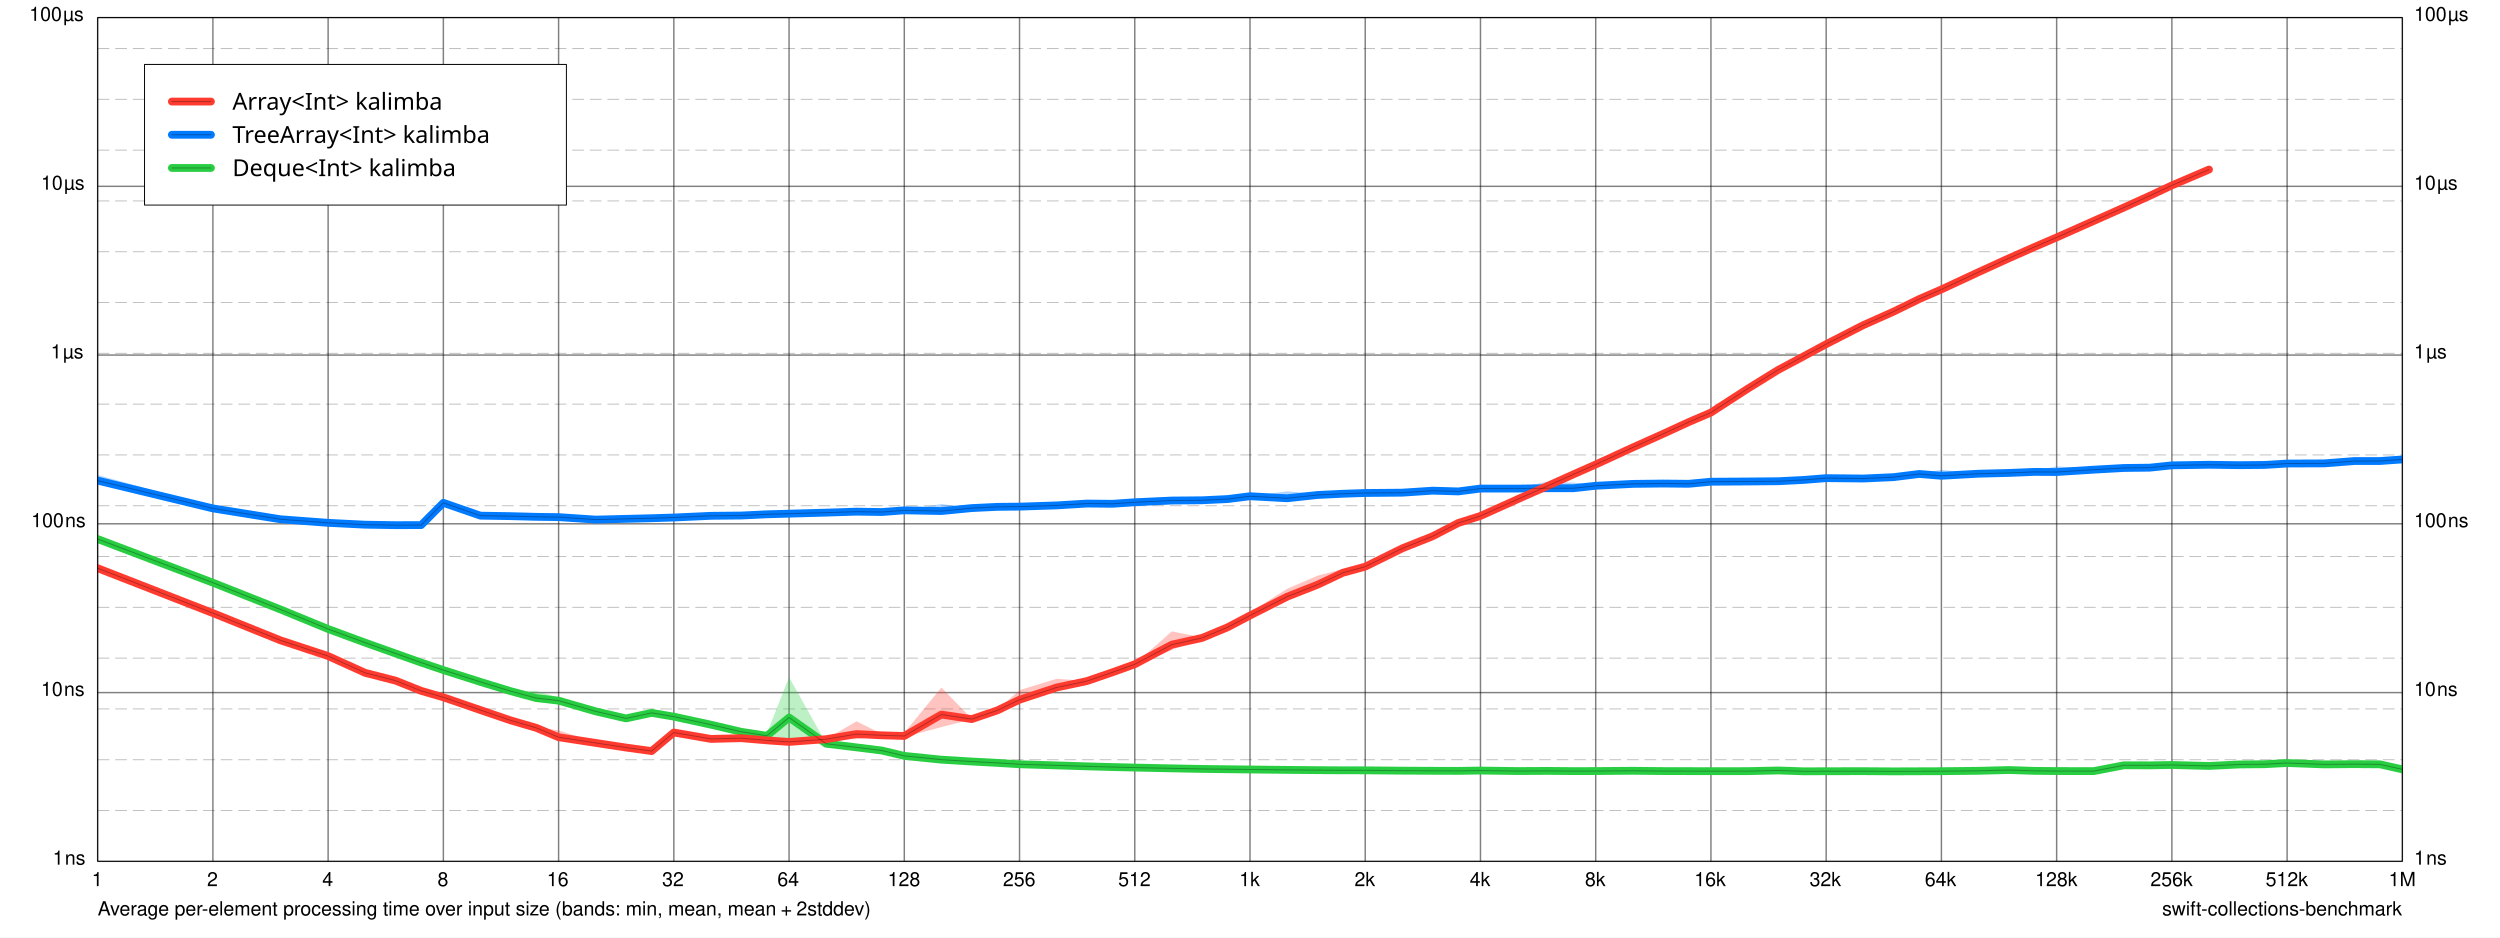
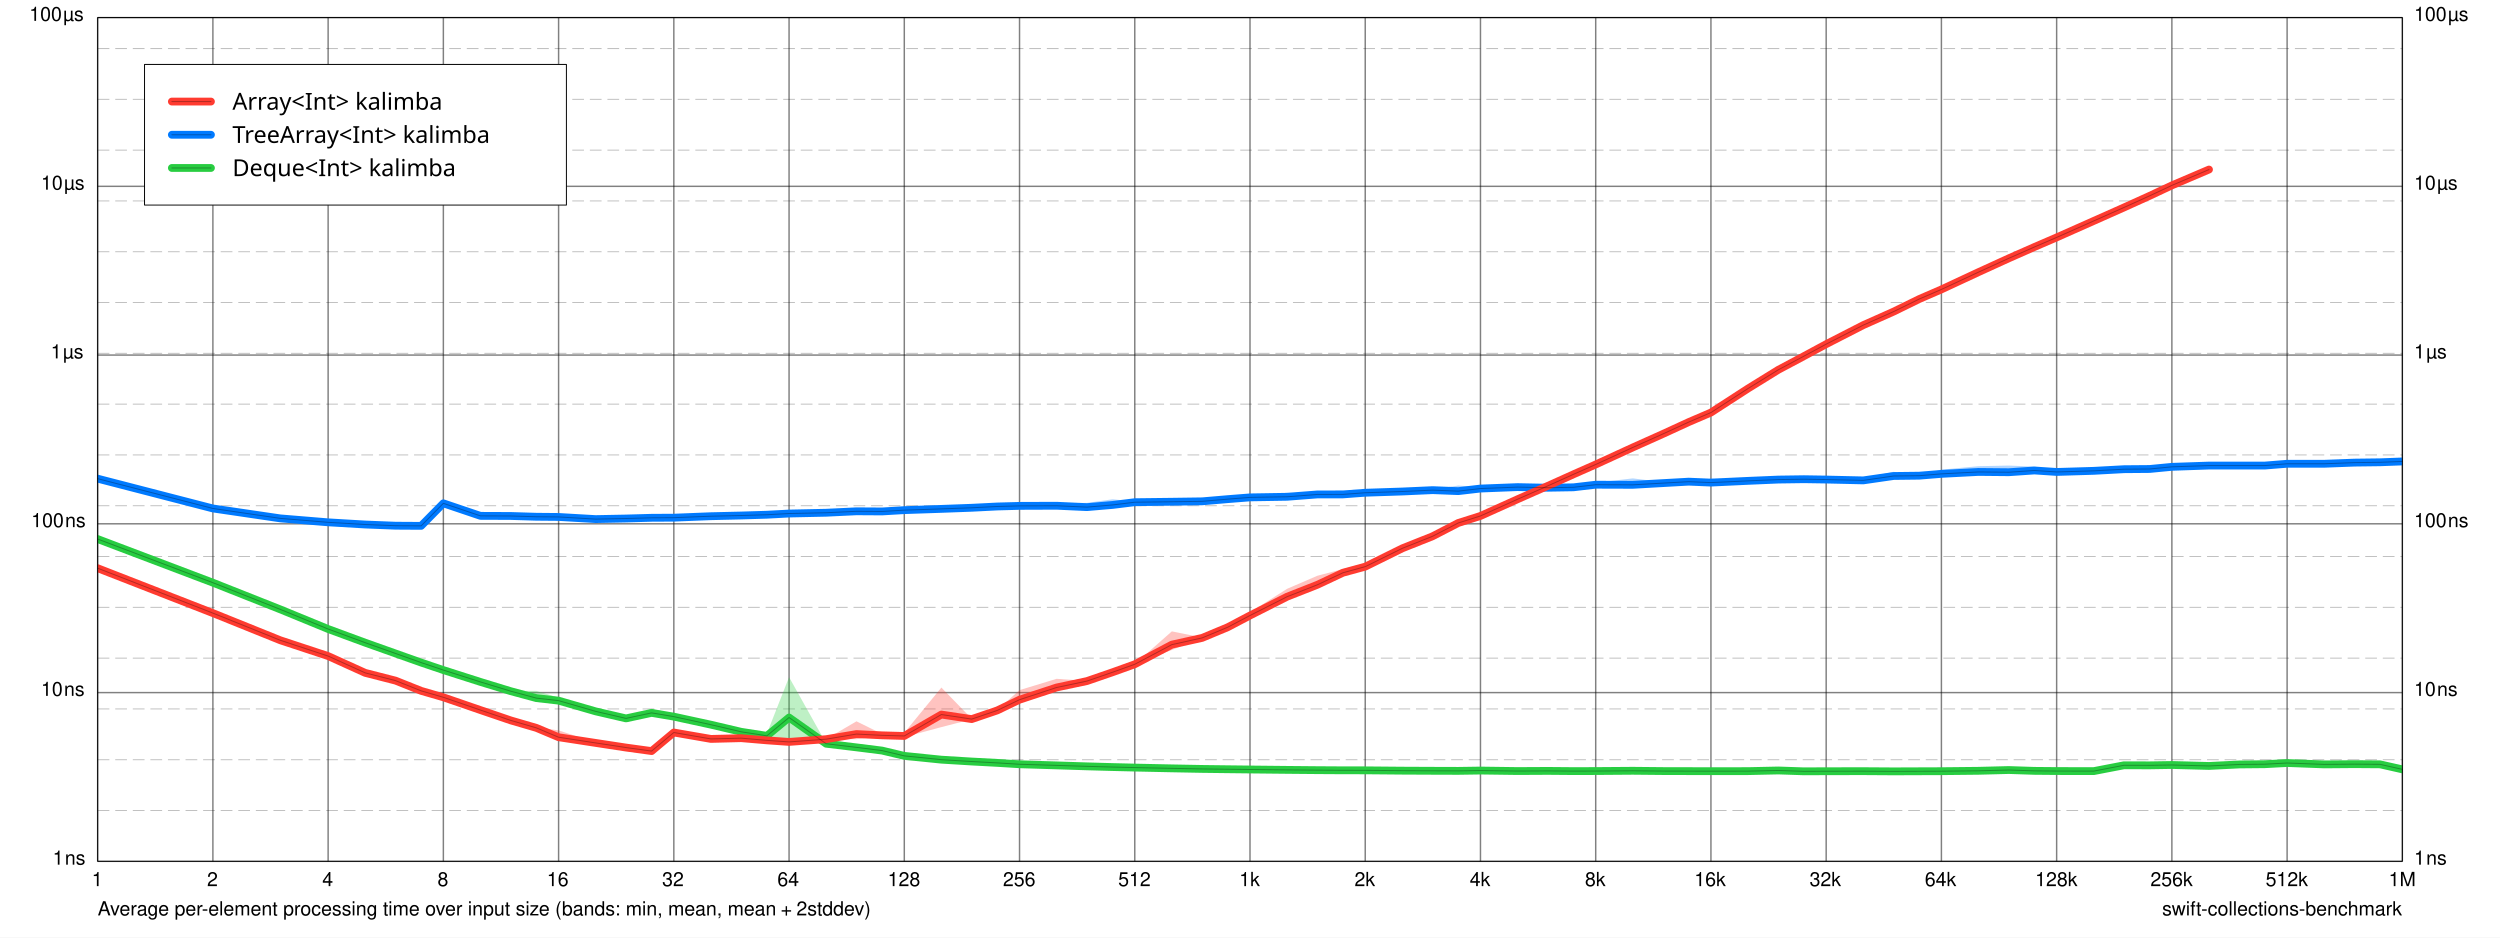
<svg xmlns="http://www.w3.org/2000/svg" xmlns:xlink="http://www.w3.org/1999/xlink" width="1280.0px" height="480.0px" viewBox="0.0 0.0 1280.0 480.0" version="1.1">
  <path d="M 0 0 L 0 480 L 1280 480 L 1280 0 z" fill="#FFFFFF" fill-opacity="1.0" stroke="none" />
  <text x="50" y="468.7" font-family="Helvetica" font-size="10" font-weight="normal" font-style="normal" fill="#000000" fill-opacity="1">Average per-element processing time over input size (bands: min, mean, mean + 2stddev)</text>
  <a xlink:href="https://github.com/apple/swift-collections-benchmark">
    <text x="1107" y="468.7" font-family="Helvetica" font-size="10" font-weight="normal" font-style="normal" fill="#000000" fill-opacity="1">swift-collections-benchmark</text>
  </a>
  <path d="M 50 9 L 50 441" fill="none" stroke-width="0.75" stroke="#000000" stroke-opacity="0.498" stroke-linecap="butt" stroke-linejoin="round" />
  <text x="47" y="453.7" font-family="Helvetica" font-size="10" font-weight="normal" font-style="normal" fill="#000000" fill-opacity="1">1</text>
  <path d="M 109 9 L 109 441" fill="none" stroke-width="0.75" stroke="#000000" stroke-opacity="0.498" stroke-linecap="butt" stroke-linejoin="round" />
  <text x="106" y="453.7" font-family="Helvetica" font-size="10" font-weight="normal" font-style="normal" fill="#000000" fill-opacity="1">2</text>
  <path d="M 168 9 L 168 441" fill="none" stroke-width="0.75" stroke="#000000" stroke-opacity="0.498" stroke-linecap="butt" stroke-linejoin="round" />
  <text x="165" y="453.7" font-family="Helvetica" font-size="10" font-weight="normal" font-style="normal" fill="#000000" fill-opacity="1">4</text>
  <path d="M 227 9 L 227 441" fill="none" stroke-width="0.75" stroke="#000000" stroke-opacity="0.498" stroke-linecap="butt" stroke-linejoin="round" />
  <text x="224" y="453.7" font-family="Helvetica" font-size="10" font-weight="normal" font-style="normal" fill="#000000" fill-opacity="1">8</text>
  <path d="M 286 9 L 286 441" fill="none" stroke-width="0.75" stroke="#000000" stroke-opacity="0.498" stroke-linecap="butt" stroke-linejoin="round" />
  <text x="280" y="453.7" font-family="Helvetica" font-size="10" font-weight="normal" font-style="normal" fill="#000000" fill-opacity="1">16</text>
  <path d="M 345 9 L 345 441" fill="none" stroke-width="0.75" stroke="#000000" stroke-opacity="0.498" stroke-linecap="butt" stroke-linejoin="round" />
  <text x="339" y="453.7" font-family="Helvetica" font-size="10" font-weight="normal" font-style="normal" fill="#000000" fill-opacity="1">32</text>
  <path d="M 404 9 L 404 441" fill="none" stroke-width="0.75" stroke="#000000" stroke-opacity="0.498" stroke-linecap="butt" stroke-linejoin="round" />
  <text x="398" y="453.7" font-family="Helvetica" font-size="10" font-weight="normal" font-style="normal" fill="#000000" fill-opacity="1">64</text>
  <path d="M 463 9 L 463 441" fill="none" stroke-width="0.75" stroke="#000000" stroke-opacity="0.498" stroke-linecap="butt" stroke-linejoin="round" />
  <text x="454.5" y="453.7" font-family="Helvetica" font-size="10" font-weight="normal" font-style="normal" fill="#000000" fill-opacity="1">128</text>
  <path d="M 522 9 L 522 441" fill="none" stroke-width="0.75" stroke="#000000" stroke-opacity="0.498" stroke-linecap="butt" stroke-linejoin="round" />
  <text x="513.5" y="453.7" font-family="Helvetica" font-size="10" font-weight="normal" font-style="normal" fill="#000000" fill-opacity="1">256</text>
  <path d="M 581 9 L 581 441" fill="none" stroke-width="0.75" stroke="#000000" stroke-opacity="0.498" stroke-linecap="butt" stroke-linejoin="round" />
  <text x="572.5" y="453.7" font-family="Helvetica" font-size="10" font-weight="normal" font-style="normal" fill="#000000" fill-opacity="1">512</text>
  <path d="M 640 9 L 640 441" fill="none" stroke-width="0.75" stroke="#000000" stroke-opacity="0.498" stroke-linecap="butt" stroke-linejoin="round" />
  <text x="634.5" y="453.7" font-family="Helvetica" font-size="10" font-weight="normal" font-style="normal" fill="#000000" fill-opacity="1">1k</text>
  <path d="M 699 9 L 699 441" fill="none" stroke-width="0.75" stroke="#000000" stroke-opacity="0.498" stroke-linecap="butt" stroke-linejoin="round" />
  <text x="693.5" y="453.7" font-family="Helvetica" font-size="10" font-weight="normal" font-style="normal" fill="#000000" fill-opacity="1">2k</text>
  <path d="M 758 9 L 758 441" fill="none" stroke-width="0.75" stroke="#000000" stroke-opacity="0.498" stroke-linecap="butt" stroke-linejoin="round" />
  <text x="752.5" y="453.7" font-family="Helvetica" font-size="10" font-weight="normal" font-style="normal" fill="#000000" fill-opacity="1">4k</text>
  <path d="M 817 9 L 817 441" fill="none" stroke-width="0.75" stroke="#000000" stroke-opacity="0.498" stroke-linecap="butt" stroke-linejoin="round" />
  <text x="811.5" y="453.7" font-family="Helvetica" font-size="10" font-weight="normal" font-style="normal" fill="#000000" fill-opacity="1">8k</text>
  <path d="M 876 9 L 876 441" fill="none" stroke-width="0.75" stroke="#000000" stroke-opacity="0.498" stroke-linecap="butt" stroke-linejoin="round" />
  <text x="867.5" y="453.7" font-family="Helvetica" font-size="10" font-weight="normal" font-style="normal" fill="#000000" fill-opacity="1">16k</text>
  <path d="M 935 9 L 935 441" fill="none" stroke-width="0.75" stroke="#000000" stroke-opacity="0.498" stroke-linecap="butt" stroke-linejoin="round" />
  <text x="926.5" y="453.7" font-family="Helvetica" font-size="10" font-weight="normal" font-style="normal" fill="#000000" fill-opacity="1">32k</text>
  <path d="M 994 9 L 994 441" fill="none" stroke-width="0.75" stroke="#000000" stroke-opacity="0.498" stroke-linecap="butt" stroke-linejoin="round" />
  <text x="985.5" y="453.7" font-family="Helvetica" font-size="10" font-weight="normal" font-style="normal" fill="#000000" fill-opacity="1">64k</text>
  <path d="M 1053 9 L 1053 441" fill="none" stroke-width="0.75" stroke="#000000" stroke-opacity="0.498" stroke-linecap="butt" stroke-linejoin="round" />
  <text x="1042" y="453.7" font-family="Helvetica" font-size="10" font-weight="normal" font-style="normal" fill="#000000" fill-opacity="1">128k</text>
  <path d="M 1112 9 L 1112 441" fill="none" stroke-width="0.75" stroke="#000000" stroke-opacity="0.498" stroke-linecap="butt" stroke-linejoin="round" />
  <text x="1101" y="453.7" font-family="Helvetica" font-size="10" font-weight="normal" font-style="normal" fill="#000000" fill-opacity="1">256k</text>
  <path d="M 1171 9 L 1171 441" fill="none" stroke-width="0.75" stroke="#000000" stroke-opacity="0.498" stroke-linecap="butt" stroke-linejoin="round" />
  <text x="1160" y="453.7" font-family="Helvetica" font-size="10" font-weight="normal" font-style="normal" fill="#000000" fill-opacity="1">512k</text>
  <path d="M 1230 9 L 1230 441" fill="none" stroke-width="0.75" stroke="#000000" stroke-opacity="0.498" stroke-linecap="butt" stroke-linejoin="round" />
  <text x="1223" y="453.7" font-family="Helvetica" font-size="10" font-weight="normal" font-style="normal" fill="#000000" fill-opacity="1">1M</text>
  <path d="M 50 441 L 1230 441" fill="none" stroke-width="0.75" stroke="#000000" stroke-opacity="0.498" stroke-linecap="butt" stroke-linejoin="round" />
  <text x="27" y="442.7" font-family="Helvetica" font-size="10" font-weight="normal" font-style="normal" fill="#000000" fill-opacity="1">1 ns</text>
  <text x="1236" y="442.7" font-family="Helvetica" font-size="10" font-weight="normal" font-style="normal" fill="#000000" fill-opacity="1">1 ns</text>
  <path d="M 50 354.6 L 1230 354.6" fill="none" stroke-width="0.75" stroke="#000000" stroke-opacity="0.498" stroke-linecap="butt" stroke-linejoin="round" />
  <text x="21" y="356.3" font-family="Helvetica" font-size="10" font-weight="normal" font-style="normal" fill="#000000" fill-opacity="1">10 ns</text>
  <text x="1236" y="356.3" font-family="Helvetica" font-size="10" font-weight="normal" font-style="normal" fill="#000000" fill-opacity="1">10 ns</text>
  <path d="M 50 268.2 L 1230 268.2" fill="none" stroke-width="0.75" stroke="#000000" stroke-opacity="0.498" stroke-linecap="butt" stroke-linejoin="round" />
  <text x="16" y="269.9" font-family="Helvetica" font-size="10" font-weight="normal" font-style="normal" fill="#000000" fill-opacity="1">100 ns</text>
  <text x="1236" y="269.9" font-family="Helvetica" font-size="10" font-weight="normal" font-style="normal" fill="#000000" fill-opacity="1">100 ns</text>
  <path d="M 50 181.8 L 1230 181.8" fill="none" stroke-width="0.75" stroke="#000000" stroke-opacity="0.498" stroke-linecap="butt" stroke-linejoin="round" />
  <text x="26" y="183.5" font-family="Helvetica" font-size="10" font-weight="normal" font-style="normal" fill="#000000" fill-opacity="1">1 µs</text>
  <text x="1236" y="183.5" font-family="Helvetica" font-size="10" font-weight="normal" font-style="normal" fill="#000000" fill-opacity="1">1 µs</text>
  <path d="M 50 95.4 L 1230 95.4" fill="none" stroke-width="0.75" stroke="#000000" stroke-opacity="0.498" stroke-linecap="butt" stroke-linejoin="round" />
  <text x="21" y="97.1" font-family="Helvetica" font-size="10" font-weight="normal" font-style="normal" fill="#000000" fill-opacity="1">10 µs</text>
  <text x="1236" y="97.1" font-family="Helvetica" font-size="10" font-weight="normal" font-style="normal" fill="#000000" fill-opacity="1">10 µs</text>
  <path d="M 50 9 L 1230 9" fill="none" stroke-width="0.75" stroke="#000000" stroke-opacity="0.498" stroke-linecap="butt" stroke-linejoin="round" />
  <text x="15" y="10.7" font-family="Helvetica" font-size="10" font-weight="normal" font-style="normal" fill="#000000" fill-opacity="1">100 µs</text>
  <text x="1236" y="10.7" font-family="Helvetica" font-size="10" font-weight="normal" font-style="normal" fill="#000000" fill-opacity="1">100 µs</text>
  <path d="M 50 414.99 L 1230 414.99" fill="none" stroke-width="0.5" stroke="#000000" stroke-opacity="0.259" stroke-linecap="butt" stroke-linejoin="round" stroke-dasharray="6 3" stroke-dashoffset="0" />
  <path d="M 50 388.98 L 1230 388.98" fill="none" stroke-width="0.5" stroke="#000000" stroke-opacity="0.259" stroke-linecap="butt" stroke-linejoin="round" stroke-dasharray="6 3" stroke-dashoffset="0" />
  <path d="M 50 362.97 L 1230 362.97" fill="none" stroke-width="0.5" stroke="#000000" stroke-opacity="0.259" stroke-linecap="butt" stroke-linejoin="round" stroke-dasharray="6 3" stroke-dashoffset="0" />
  <path d="M 50 336.96 L 1230 336.96" fill="none" stroke-width="0.5" stroke="#000000" stroke-opacity="0.259" stroke-linecap="butt" stroke-linejoin="round" stroke-dasharray="6 3" stroke-dashoffset="0" />
  <path d="M 50 310.96 L 1230 310.96" fill="none" stroke-width="0.5" stroke="#000000" stroke-opacity="0.259" stroke-linecap="butt" stroke-linejoin="round" stroke-dasharray="6 3" stroke-dashoffset="0" />
  <path d="M 50 284.95 L 1230 284.95" fill="none" stroke-width="0.5" stroke="#000000" stroke-opacity="0.259" stroke-linecap="butt" stroke-linejoin="round" stroke-dasharray="6 3" stroke-dashoffset="0" />
  <path d="M 50 258.94 L 1230 258.94" fill="none" stroke-width="0.5" stroke="#000000" stroke-opacity="0.259" stroke-linecap="butt" stroke-linejoin="round" stroke-dasharray="6 3" stroke-dashoffset="0" />
  <path d="M 50 232.93 L 1230 232.93" fill="none" stroke-width="0.5" stroke="#000000" stroke-opacity="0.259" stroke-linecap="butt" stroke-linejoin="round" stroke-dasharray="6 3" stroke-dashoffset="0" />
  <path d="M 50 206.92 L 1230 206.92" fill="none" stroke-width="0.5" stroke="#000000" stroke-opacity="0.259" stroke-linecap="butt" stroke-linejoin="round" stroke-dasharray="6 3" stroke-dashoffset="0" />
  <path d="M 50 180.91 L 1230 180.91" fill="none" stroke-width="0.5" stroke="#000000" stroke-opacity="0.259" stroke-linecap="butt" stroke-linejoin="round" stroke-dasharray="6 3" stroke-dashoffset="0" />
  <path d="M 50 154.9 L 1230 154.9" fill="none" stroke-width="0.5" stroke="#000000" stroke-opacity="0.259" stroke-linecap="butt" stroke-linejoin="round" stroke-dasharray="6 3" stroke-dashoffset="0" />
  <path d="M 50 128.89 L 1230 128.89" fill="none" stroke-width="0.5" stroke="#000000" stroke-opacity="0.259" stroke-linecap="butt" stroke-linejoin="round" stroke-dasharray="6 3" stroke-dashoffset="0" />
  <path d="M 50 102.88 L 1230 102.88" fill="none" stroke-width="0.5" stroke="#000000" stroke-opacity="0.259" stroke-linecap="butt" stroke-linejoin="round" stroke-dasharray="6 3" stroke-dashoffset="0" />
  <path d="M 50 76.874 L 1230 76.874" fill="none" stroke-width="0.5" stroke="#000000" stroke-opacity="0.259" stroke-linecap="butt" stroke-linejoin="round" stroke-dasharray="6 3" stroke-dashoffset="0" />
  <path d="M 50 50.865 L 1230 50.865" fill="none" stroke-width="0.5" stroke="#000000" stroke-opacity="0.259" stroke-linecap="butt" stroke-linejoin="round" stroke-dasharray="6 3" stroke-dashoffset="0" />
  <path d="M 50 24.856 L 1230 24.856" fill="none" stroke-width="0.5" stroke="#000000" stroke-opacity="0.259" stroke-linecap="butt" stroke-linejoin="round" stroke-dasharray="6 3" stroke-dashoffset="0" />
  <path d="M 74 33 L 74 105 L 290 105 L 290 33 z" fill="#FFFFFF" fill-opacity="1.0" stroke="none" />
  <clipPath id="clip-0">
    <path d="M 50 9 L 50 441 L 1230 441 L 1230 9 z" />
  </clipPath>
  <g clip-path="url(#clip-0)">
    <path d="M 50 275.99L 109 298.34L 143.51 312.01L 168 321.83L 186.99 329.06L 202.51 334.37L 215.63 339.24L 227 343.08L 245.99 348.96L 261.51 353.71L 274.63 353.72L 286 357.21L 304.99 364.07L 320.51 367.82L 333.63 362.86L 345 366.92L 363.99 370.95L 379.51 373.07L 392.63 375.62L 404 346.69L 422.99 380.62L 438.51 382.46L 451.63 383.7L 463 385.49L 481.99 388.91L 497.51 389.87L 510.63 390.58L 522 390.81L 540.99 391.88L 556.51 392.37L 569.63 392.72L 581 392.99L 599.99 393.4L 615.51 393.61L 628.63 393.84L 640 393.98L 658.99 394.17L 674.51 394.31L 687.63 394.34L 699 394.2L 717.99 394.57L 733.51 394.64L 746.63 394.67L 758 393.92L 776.99 394.78L 792.51 394.37L 805.63 394.8L 817 394.75L 835.99 394.47L 851.51 394.76L 864.63 394.81L 876 394.79L 894.99 394.69L 910.51 393.34L 923.63 394.92L 935 394.67L 953.99 394.73L 969.51 394.92L 982.63 394.8L 994 394.84L 1013 394.46L 1028.5 392.67L 1041.6 394.47L 1053 394.67L 1072 394.74L 1087.5 391.71L 1100.6 391.68L 1112 391.63L 1131 391.94L 1146.5 390.47L 1159.6 390.95L 1171 390.19L 1190 390.37L 1205.5 391.2L 1218.6 390.63L 1230 391.8L 1230 394.69L 1218.6 391.6L 1205.5 391.26L 1190 391.73L 1171 390.82L 1159.6 391.39L 1146.5 391.74L 1131 392.25L 1112 391.68L 1100.6 391.92L 1087.5 391.86L 1072 394.83L 1053 394.81L 1041.6 394.75L 1028.5 394.82L 1013 394.72L 994 394.85L 982.63 394.92L 969.51 394.94L 953.99 394.88L 935 394.94L 923.63 394.92L 910.51 394.89L 894.99 394.87L 876 394.86L 864.63 394.82L 851.51 394.8L 835.99 394.7L 817 394.79L 805.63 394.82L 792.51 394.82L 776.99 394.78L 758 394.73L 746.63 394.69L 733.51 394.66L 717.99 394.59L 699 394.49L 687.63 394.42L 674.51 394.32L 658.99 394.19L 640 393.99L 628.63 393.85L 615.51 393.71L 599.99 393.4L 581 393.01L 569.63 392.74L 556.51 392.37L 540.99 391.88L 522 391.48L 510.63 390.61L 497.51 389.91L 481.99 388.96L 463 387.57L 451.63 384.52L 438.51 382.72L 422.99 380.84L 404 378.66L 392.63 377.14L 379.51 375.28L 363.99 371.07L 345 366.92L 333.63 365.77L 320.51 367.82L 304.99 364.27L 286 359.28L 274.63 358.85L 261.51 353.96L 245.99 349.22L 227 343.08L 215.63 339.24L 202.51 334.66L 186.99 329.06L 168 322.14L 143.51 312.01L 109 298.34L 50 275.99" fill="#28CD41" fill-opacity="0.302" stroke="none" />
-     <path d="M 50 243.23L 109 259.33L 143.51 264.69L 168 266.83L 186.99 267.93L 202.51 268.21L 215.63 268.67L 227 256.79L 245.99 263.22L 261.51 264.23L 274.63 264.56L 286 264.62L 304.99 265.76L 320.51 265.18L 333.63 265.01L 345 264.53L 363.99 264.03L 379.51 263.74L 392.63 263.25L 404 262.92L 422.99 262.18L 438.51 261.83L 451.63 260.93L 463 261.15L 481.99 258.09L 497.51 259.91L 510.63 259.24L 522 258.95L 540.99 258.07L 556.51 257.59L 569.63 257.47L 581 256.38L 599.99 254.67L 615.51 255.31L 628.63 254.88L 640 254.07L 658.99 251.56L 674.51 252.87L 687.63 252.33L 699 252.3L 717.99 250.29L 733.51 250.04L 746.63 250.75L 758 249.98L 776.99 249.68L 792.51 246.59L 805.63 247.12L 817 248.02L 835.99 246.19L 851.51 247.39L 864.63 246.86L 876 246.03L 894.99 245.05L 910.51 244.88L 923.63 244.76L 935 243.22L 953.99 244.02L 969.51 243.36L 982.63 242.41L 994 240.59L 1013 242.53L 1028.5 240.77L 1041.6 241.19L 1053 238.78L 1072 240.19L 1087.5 237.96L 1100.6 238.15L 1112 236.62L 1131 236.96L 1146.5 237.43L 1159.6 235.92L 1171 236.96L 1190 236.32L 1205.5 235.83L 1218.6 235.11L 1230 234.25L 1230 235.58L 1218.6 236.37L 1205.5 236.13L 1190 237.59L 1171 237.47L 1159.6 238.83L 1146.5 238.43L 1131 238.31L 1112 238.85L 1100.6 239.92L 1087.5 240.19L 1072 240.57L 1053 242.77L 1041.6 241.77L 1028.5 242.65L 1013 242.54L 994 244.72L 982.63 242.77L 969.51 244.64L 953.99 245.36L 935 245.39L 923.63 246.07L 910.51 246.94L 894.99 247.06L 876 246.86L 864.63 248L 851.51 247.63L 835.99 248.31L 817 248.97L 805.63 251.03L 792.51 251.22L 776.99 250.34L 758 250.2L 746.63 251.92L 733.51 251.64L 717.99 252.97L 699 252.46L 687.63 252.97L 674.51 253.64L 658.99 256.46L 640 254.07L 628.63 255.73L 615.51 256.43L 599.99 256.86L 581 257.44L 569.63 258.11L 556.51 257.9L 540.99 259.02L 522 259.55L 510.63 259.61L 497.51 260.22L 481.99 263.01L 463 261.34L 451.63 262.61L 438.51 262.01L 422.99 262.57L 404 263.03L 392.63 263.34L 379.51 264.02L 363.99 264.13L 345 265.12L 333.63 265.44L 320.51 265.81L 304.99 266.14L 286 264.82L 274.63 264.64L 261.51 264.28L 245.99 264.31L 227 257.68L 215.63 268.92L 202.51 269.12L 186.99 268.89L 168 268L 143.51 266.27L 109 260.65L 50 247.11" fill="#007AFF" fill-opacity="0.302" stroke="none" />
+     <path d="M 50 244.96L 109 259.09L 143.51 265.21L 168 267.43L 186.99 268.55L 202.51 267.86L 215.63 268.6L 227 257.24L 245.99 263.94L 261.51 264.01L 274.63 264.44L 286 264.67L 304.99 265.34L 320.51 265.25L 333.63 264.97L 345 264.78L 363.99 264.04L 379.51 263.06L 392.63 263.42L 404 262L 422.99 261.87L 438.51 261.64L 451.63 260.78L 463 261.06L 481.99 260.51L 497.51 259.43L 510.63 259.3L 522 258.83L 540.99 257.67L 556.51 257.47L 569.63 255.64L 581 256.71L 599.99 255.06L 615.51 255.86L 628.63 254.61L 640 253.67L 658.99 252.32L 674.51 252.87L 687.63 252.58L 699 251.53L 717.99 251.59L 733.51 250.53L 746.63 248.62L 758 249.33L 776.99 249.11L 792.51 248.59L 805.63 248.84L 817 247.15L 835.99 244.93L 851.51 246.83L 864.63 246.36L 876 245.13L 894.99 245.53L 910.51 244.01L 923.63 244.69L 935 244.85L 953.99 244.9L 969.51 241.57L 982.63 243.39L 994 240.46L 1013 238.69L 1028.5 238.37L 1041.6 238.91L 1053 241.09L 1072 240.1L 1087.5 239.65L 1100.6 240.09L 1112 237.86L 1131 238L 1146.5 237.97L 1159.6 237L 1171 236.7L 1190 237.02L 1205.5 235.41L 1218.6 236.68L 1230 234.73L 1230 236.82L 1218.6 236.69L 1205.5 237.39L 1190 237.61L 1171 237.72L 1159.6 238.87L 1146.5 238.53L 1131 238.51L 1112 239.44L 1100.6 240.13L 1087.5 240.44L 1072 241.42L 1053 241.84L 1041.6 241.61L 1028.5 243.06L 1013 242.73L 994 243.42L 982.63 243.61L 969.51 244.5L 953.99 246.34L 935 245.77L 923.63 245.58L 910.51 246.1L 894.99 246.43L 876 247.8L 864.63 246.7L 851.51 247.53L 835.99 249.47L 817 248.53L 805.63 249.73L 792.51 250.12L 776.99 249.51L 758 250.44L 746.63 252.51L 733.51 251.09L 717.99 251.67L 699 252.55L 687.63 253.33L 674.51 253.25L 658.99 255.1L 640 255.02L 628.63 255.91L 615.51 256.97L 599.99 257.57L 581 257.28L 569.63 259.6L 556.51 260.45L 540.99 259.4L 522 259.08L 510.63 259.33L 497.51 260.18L 481.99 260.57L 463 261.24L 451.63 262.25L 438.51 261.82L 422.99 262.75L 404 263.26L 392.63 263.58L 379.51 264.25L 363.99 264.39L 345 265.15L 333.63 265.16L 320.51 265.56L 304.99 265.94L 286 264.69L 274.63 264.63L 261.51 264.23L 245.99 264.19L 227 257.86L 215.63 269.47L 202.51 269.63L 186.99 268.55L 168 267.43L 143.51 265.49L 109 260.78L 50 245.12" fill="#007AFF" fill-opacity="0.302" stroke="none" />
    <path d="M 50 290.92L 109 313.91L 143.51 327.82L 168 335.91L 186.99 343.84L 202.51 346.94L 215.63 353.72L 227 357.02L 245.99 363.56L 261.51 368.85L 274.63 372.43L 286 373.97L 304.99 380.16L 320.51 382.36L 333.63 383.68L 345 374.21L 363.99 376.7L 379.51 376.51L 392.63 378.95L 404 379.79L 422.99 378.41L 438.51 369.31L 451.63 375.79L 463 375.19L 481.99 352.03L 497.51 368L 510.63 363.48L 522 353.33L 540.99 347.55L 556.51 348.67L 569.63 344.18L 581 340.01L 599.99 323.26L 615.51 326.41L 628.63 321.1L 640 313.55L 658.99 301.47L 674.51 294.78L 687.63 291.33L 699 288.34L 717.99 280.74L 733.51 274.09L 746.63 267.28L 758 264.12L 776.99 255.59L 792.51 248.75L 805.63 242.81L 817 237.8L 835.99 228.49L 851.51 221.36L 864.63 214.9L 876 210.55L 894.99 198.86L 910.51 188.58L 923.63 182.25L 935 175.66L 953.99 166.43L 969.51 159.47L 982.63 151.93L 994 148.13L 1013 139.04L 1028.5 132.22L 1041.6 126L 1053 121.54L 1072 112.9L 1087.5 106.05L 1100.6 99.551L 1112 93.498L 1131 86.809L 1131 86.809L 1112 95.432L 1100.6 100.53L 1087.5 106.26L 1072 113.18L 1053 121.56L 1041.6 126.64L 1028.5 132.26L 1013 139.43L 994 148.19L 982.63 153.55L 969.51 159.58L 953.99 166.48L 935 176.4L 923.63 182.38L 910.51 189.59L 894.99 198.95L 876 211.47L 864.63 216.53L 851.51 222.41L 835.99 229.3L 817 237.82L 805.63 242.85L 792.51 248.75L 776.99 255.62L 758 264.18L 746.63 267.93L 733.51 274.71L 717.99 280.75L 699 290.79L 687.63 293.93L 674.51 301.17L 658.99 307.07L 640 315.71L 628.63 321.12L 615.51 326.67L 599.99 332.78L 581 340.13L 569.63 344.2L 556.51 348.73L 540.99 353.69L 522 360.14L 510.63 363.8L 497.51 368.25L 481.99 372.28L 463 377.4L 451.63 376.74L 438.51 378.46L 422.99 378.48L 404 379.88L 392.63 379.1L 379.51 378.46L 363.99 378.93L 345 375.33L 333.63 384.86L 320.51 382.89L 304.99 380.46L 286 378.78L 274.63 372.78L 261.51 368.85L 245.99 363.56L 227 357.02L 215.63 353.72L 202.51 349.04L 186.99 344.76L 168 335.91L 143.51 327.82L 109 313.91L 50 290.92" fill="#FF3B30" fill-opacity="0.302" stroke="none" />
    <path d="M 50 275.99L 109 298.34L 143.51 312.01L 168 322.06L 186.99 329.06L 202.51 334.58L 215.63 339.24L 227 343.08L 245.99 349.15L 261.51 353.89L 274.63 357.44L 286 358.73L 304.99 364.22L 320.51 367.82L 333.63 364.99L 345 366.92L 363.99 371.04L 379.51 374.69L 392.63 376.74L 404 367.37L 422.99 380.79L 438.51 382.65L 451.63 384.3L 463 387.01L 481.99 388.95L 497.51 389.9L 510.63 390.6L 522 391.3L 540.99 391.88L 556.51 392.37L 569.63 392.73L 581 393L 599.99 393.4L 615.51 393.69L 628.63 393.85L 640 393.98L 658.99 394.18L 674.51 394.32L 687.63 394.4L 699 394.41L 717.99 394.58L 733.51 394.65L 746.63 394.69L 758 394.52L 776.99 394.78L 792.51 394.7L 805.63 394.81L 817 394.78L 835.99 394.64L 851.51 394.79L 864.63 394.82L 876 394.84L 894.99 394.82L 910.51 394.48L 923.63 394.92L 935 394.87L 953.99 394.84L 969.51 394.94L 982.63 394.89L 994 394.85L 1013 394.65L 1028.5 394.25L 1041.6 394.68L 1053 394.78L 1072 394.81L 1087.5 391.82L 1100.6 391.86L 1112 391.67L 1131 392.17L 1146.5 391.4L 1159.6 391.27L 1171 390.66L 1190 391.37L 1205.5 391.24L 1218.6 391.34L 1230 393.92" fill="none" stroke-width="4" stroke="#28CD41" stroke-opacity="1" stroke-linecap="round" stroke-linejoin="round" />
-     <path d="M 50 246.06L 109 260.3L 143.51 265.85L 168 267.69L 186.99 268.64L 202.51 268.88L 215.63 268.85L 227 257.45L 245.99 264.02L 261.51 264.27L 274.63 264.62L 286 264.77L 304.99 266.04L 320.51 265.65L 333.63 265.33L 345 264.97L 363.99 264.1L 379.51 263.95L 392.63 263.32L 404 263L 422.99 262.47L 438.51 261.97L 451.63 262.16L 463 261.29L 481.99 261.66L 497.51 260.14L 510.63 259.51L 522 259.39L 540.99 258.77L 556.51 257.82L 569.63 257.94L 581 257.16L 599.99 256.28L 615.51 256.14L 628.63 255.51L 640 254.07L 658.99 255.11L 674.51 253.44L 687.63 252.8L 699 252.41L 717.99 252.25L 733.51 251.22L 746.63 251.61L 758 250.14L 776.99 250.16L 792.51 249.96L 805.63 249.97L 817 248.72L 835.99 247.75L 851.51 247.57L 864.63 247.7L 876 246.64L 894.99 246.52L 910.51 246.39L 923.63 245.72L 935 244.81L 953.99 245L 969.51 244.3L 982.63 242.67L 994 243.6L 1013 242.54L 1028.5 242.15L 1041.6 241.61L 1053 241.68L 1072 240.47L 1087.5 239.6L 1100.6 239.45L 1112 238.26L 1131 237.96L 1146.5 238.17L 1159.6 238.05L 1171 237.33L 1190 237.25L 1205.5 236.05L 1218.6 236.04L 1230 235.23" fill="none" stroke-width="4" stroke="#007AFF" stroke-opacity="1" stroke-linecap="round" stroke-linejoin="round" />
+     <path d="M 50 245.07L 109 260.33L 143.51 265.41L 168 267.43L 186.99 268.55L 202.51 269.16L 215.63 269.24L 227 257.7L 245.99 264.12L 261.51 264.18L 274.63 264.58L 286 264.68L 304.99 265.78L 320.51 265.48L 333.63 265.11L 345 265.05L 363.99 264.3L 379.51 263.94L 392.63 263.54L 404 262.93L 422.99 262.52L 438.51 261.78L 451.63 261.86L 463 261.19L 481.99 260.55L 497.51 259.98L 510.63 259.32L 522 259.01L 540.99 258.94L 556.51 259.65L 569.63 258.53L 581 257.13L 599.99 256.9L 615.51 256.68L 628.63 255.56L 640 254.66L 658.99 254.35L 674.51 253.15L 687.63 253.13L 699 252.28L 717.99 251.65L 733.51 250.95L 746.63 251.46L 758 250.14L 776.99 249.4L 792.51 249.72L 805.63 249.5L 817 248.17L 835.99 248.23L 851.51 247.35L 864.63 246.61L 876 247.09L 894.99 246.2L 910.51 245.54L 923.63 245.35L 935 245.53L 953.99 245.96L 969.51 243.71L 982.63 243.55L 994 242.62L 1013 241.63L 1028.5 241.78L 1041.6 240.88L 1053 241.64L 1072 241.07L 1087.5 240.23L 1100.6 240.12L 1112 239.02L 1131 238.37L 1146.5 238.38L 1159.6 238.37L 1171 237.45L 1190 237.45L 1205.5 236.86L 1218.6 236.69L 1230 236.26" fill="none" stroke-width="4" stroke="#007AFF" stroke-opacity="1" stroke-linecap="round" stroke-linejoin="round" />
    <path d="M 50 290.92L 109 313.91L 143.51 327.82L 168 335.91L 186.99 344.51L 202.51 348.48L 215.63 353.72L 227 357.02L 245.99 363.56L 261.51 368.85L 274.63 372.68L 286 377.46L 304.99 380.38L 320.51 382.75L 333.63 384.55L 345 375.04L 363.99 378.33L 379.51 377.94L 392.63 379.06L 404 379.86L 422.99 378.46L 438.51 375.84L 451.63 376.49L 463 376.81L 481.99 365.85L 497.51 368.18L 510.63 363.72L 522 358.24L 540.99 351.99L 556.51 348.71L 569.63 344.19L 581 340.1L 599.99 330.05L 615.51 326.6L 628.63 321.12L 640 315.13L 658.99 305.52L 674.51 299.4L 687.63 293.23L 699 290.13L 717.99 280.74L 733.51 274.55L 746.63 267.76L 758 264.16L 776.99 255.61L 792.51 248.75L 805.63 242.84L 817 237.81L 835.99 229.09L 851.51 222.13L 864.63 216.1L 876 211.22L 894.99 198.92L 910.51 189.33L 923.63 182.34L 935 176.2L 953.99 166.47L 969.51 159.55L 982.63 153.12L 994 148.18L 1013 139.33L 1028.5 132.25L 1041.6 126.47L 1053 121.55L 1072 113.11L 1087.5 106.21L 1100.6 100.27L 1112 94.917L 1131 86.809" fill="none" stroke-width="4" stroke="#FF3B30" stroke-opacity="1" stroke-linecap="round" stroke-linejoin="round" />
    <path d="M 50 275.99L 109 298.34L 143.51 312.01L 168 322.06L 186.99 329.06L 202.51 334.58L 215.63 339.24L 227 343.08L 245.99 349.15L 261.51 353.89L 274.63 357.44L 286 358.73L 304.99 364.22L 320.51 367.82L 333.63 364.99L 345 366.92L 363.99 371.04L 379.51 374.69L 392.63 376.74L 404 367.37L 422.99 380.79L 438.51 382.65L 451.63 384.3L 463 387.01L 481.99 388.95L 497.51 389.9L 510.63 390.6L 522 391.3L 540.99 391.88L 556.51 392.37L 569.63 392.73L 581 393L 599.99 393.4L 615.51 393.69L 628.63 393.85L 640 393.98L 658.99 394.18L 674.51 394.32L 687.63 394.4L 699 394.41L 717.99 394.58L 733.51 394.65L 746.63 394.69L 758 394.52L 776.99 394.78L 792.51 394.7L 805.63 394.81L 817 394.78L 835.99 394.64L 851.51 394.79L 864.63 394.82L 876 394.84L 894.99 394.82L 910.51 394.48L 923.63 394.92L 935 394.87L 953.99 394.84L 969.51 394.94L 982.63 394.89L 994 394.85L 1013 394.65L 1028.5 394.25L 1041.6 394.68L 1053 394.78L 1072 394.81L 1087.5 391.82L 1100.6 391.86L 1112 391.67L 1131 392.17L 1146.5 391.4L 1159.6 391.27L 1171 390.66L 1190 391.37L 1205.5 391.24L 1218.6 391.34L 1230 393.92" fill="none" stroke-width="0.5" stroke="#000000" stroke-opacity="0.302" stroke-linecap="round" stroke-linejoin="round" />
-     <path d="M 50 246.06L 109 260.3L 143.51 265.85L 168 267.69L 186.99 268.64L 202.51 268.88L 215.63 268.85L 227 257.45L 245.99 264.02L 261.51 264.27L 274.63 264.62L 286 264.77L 304.99 266.04L 320.51 265.65L 333.63 265.33L 345 264.97L 363.99 264.1L 379.51 263.95L 392.63 263.32L 404 263L 422.99 262.47L 438.51 261.97L 451.63 262.16L 463 261.29L 481.99 261.66L 497.51 260.14L 510.63 259.51L 522 259.39L 540.99 258.77L 556.51 257.82L 569.63 257.94L 581 257.16L 599.99 256.28L 615.51 256.14L 628.63 255.51L 640 254.07L 658.99 255.11L 674.51 253.44L 687.63 252.8L 699 252.41L 717.99 252.25L 733.51 251.22L 746.63 251.61L 758 250.14L 776.99 250.16L 792.51 249.96L 805.63 249.97L 817 248.72L 835.99 247.75L 851.51 247.57L 864.63 247.7L 876 246.64L 894.99 246.52L 910.51 246.39L 923.63 245.72L 935 244.81L 953.99 245L 969.51 244.3L 982.63 242.67L 994 243.6L 1013 242.54L 1028.5 242.15L 1041.6 241.61L 1053 241.68L 1072 240.47L 1087.5 239.6L 1100.6 239.45L 1112 238.26L 1131 237.96L 1146.5 238.17L 1159.6 238.05L 1171 237.33L 1190 237.25L 1205.5 236.05L 1218.6 236.04L 1230 235.23" fill="none" stroke-width="0.5" stroke="#000000" stroke-opacity="0.302" stroke-linecap="round" stroke-linejoin="round" />
+     <path d="M 50 245.07L 109 260.33L 143.51 265.41L 168 267.43L 186.99 268.55L 202.51 269.16L 215.63 269.24L 227 257.7L 245.99 264.12L 261.51 264.18L 274.63 264.58L 286 264.68L 304.99 265.78L 320.51 265.48L 333.63 265.11L 345 265.05L 363.99 264.3L 379.51 263.94L 392.63 263.54L 404 262.93L 422.99 262.52L 438.51 261.78L 451.63 261.86L 463 261.19L 481.99 260.55L 497.51 259.98L 510.63 259.32L 522 259.01L 540.99 258.94L 556.51 259.65L 569.63 258.53L 581 257.13L 599.99 256.9L 615.51 256.68L 628.63 255.56L 640 254.66L 658.99 254.35L 674.51 253.15L 687.63 253.13L 699 252.28L 717.99 251.65L 733.51 250.95L 746.63 251.46L 758 250.14L 776.99 249.4L 792.51 249.72L 805.63 249.5L 817 248.17L 835.99 248.23L 851.51 247.35L 864.63 246.61L 876 247.09L 894.99 246.2L 910.51 245.54L 923.63 245.35L 935 245.53L 953.99 245.96L 969.51 243.71L 982.63 243.55L 994 242.62L 1013 241.63L 1028.5 241.78L 1041.6 240.88L 1053 241.64L 1072 241.07L 1087.5 240.23L 1100.6 240.12L 1112 239.02L 1131 238.37L 1146.5 238.38L 1159.6 238.37L 1171 237.45L 1190 237.45L 1205.5 236.86L 1218.6 236.69L 1230 236.26" fill="none" stroke-width="0.5" stroke="#000000" stroke-opacity="0.302" stroke-linecap="round" stroke-linejoin="round" />
    <path d="M 50 290.92L 109 313.91L 143.51 327.82L 168 335.91L 186.99 344.51L 202.51 348.48L 215.63 353.72L 227 357.02L 245.99 363.56L 261.51 368.85L 274.63 372.68L 286 377.46L 304.99 380.38L 320.51 382.75L 333.63 384.55L 345 375.04L 363.99 378.33L 379.51 377.94L 392.63 379.06L 404 379.86L 422.99 378.46L 438.51 375.84L 451.63 376.49L 463 376.81L 481.99 365.85L 497.51 368.18L 510.63 363.72L 522 358.24L 540.99 351.99L 556.51 348.71L 569.63 344.19L 581 340.1L 599.99 330.05L 615.51 326.6L 628.63 321.12L 640 315.13L 658.99 305.52L 674.51 299.4L 687.63 293.23L 699 290.13L 717.99 280.74L 733.51 274.55L 746.63 267.76L 758 264.16L 776.99 255.61L 792.51 248.75L 805.63 242.84L 817 237.81L 835.99 229.09L 851.51 222.13L 864.63 216.1L 876 211.22L 894.99 198.92L 910.51 189.33L 923.63 182.34L 935 176.2L 953.99 166.47L 969.51 159.55L 982.63 153.12L 994 148.18L 1013 139.33L 1028.5 132.25L 1041.6 126.47L 1053 121.55L 1072 113.11L 1087.5 106.21L 1100.6 100.27L 1112 94.917L 1131 86.809" fill="none" stroke-width="0.5" stroke="#000000" stroke-opacity="0.302" stroke-linecap="round" stroke-linejoin="round" />
  </g>
  <path d="M 74 33 L 74 105 L 290 105 L 290 33 z" fill="#FFFFFF" fill-opacity="0.702" stroke-width="0.5" stroke="#000000" stroke-opacity="1" stroke-linecap="round" stroke-linejoin="round" />
  <path d="M 88 52 L 108 52" fill="none" stroke-width="4" stroke="#FF3B30" stroke-opacity="1" stroke-linecap="round" stroke-linejoin="round" />
  <path d="M 88 52 L 108 52" fill="none" stroke-width="0.5" stroke="#000000" stroke-opacity="0.302" stroke-linecap="round" stroke-linejoin="round" />
  <text x="119" y="56.17" font-family="Menlo" font-size="12" font-weight="normal" font-style="normal" fill="#000000" fill-opacity="1">Array&lt;Int&gt; kalimba</text>
  <path d="M 88 69 L 108 69" fill="none" stroke-width="4" stroke="#007AFF" stroke-opacity="1" stroke-linecap="round" stroke-linejoin="round" />
  <path d="M 88 69 L 108 69" fill="none" stroke-width="0.5" stroke="#000000" stroke-opacity="0.302" stroke-linecap="round" stroke-linejoin="round" />
  <text x="119" y="73.17" font-family="Menlo" font-size="12" font-weight="normal" font-style="normal" fill="#000000" fill-opacity="1">TreeArray&lt;Int&gt; kalimba</text>
  <path d="M 88 86 L 108 86" fill="none" stroke-width="4" stroke="#28CD41" stroke-opacity="1" stroke-linecap="round" stroke-linejoin="round" />
  <path d="M 88 86 L 108 86" fill="none" stroke-width="0.5" stroke="#000000" stroke-opacity="0.302" stroke-linecap="round" stroke-linejoin="round" />
  <text x="119" y="90.17" font-family="Menlo" font-size="12" font-weight="normal" font-style="normal" fill="#000000" fill-opacity="1">Deque&lt;Int&gt; kalimba</text>
  <path d="M 50 9 L 50 441 L 1230 441 L 1230 9 z" fill="none" stroke-width="0.5" stroke="#000000" stroke-opacity="1" stroke-linecap="round" stroke-linejoin="round" />
</svg>
